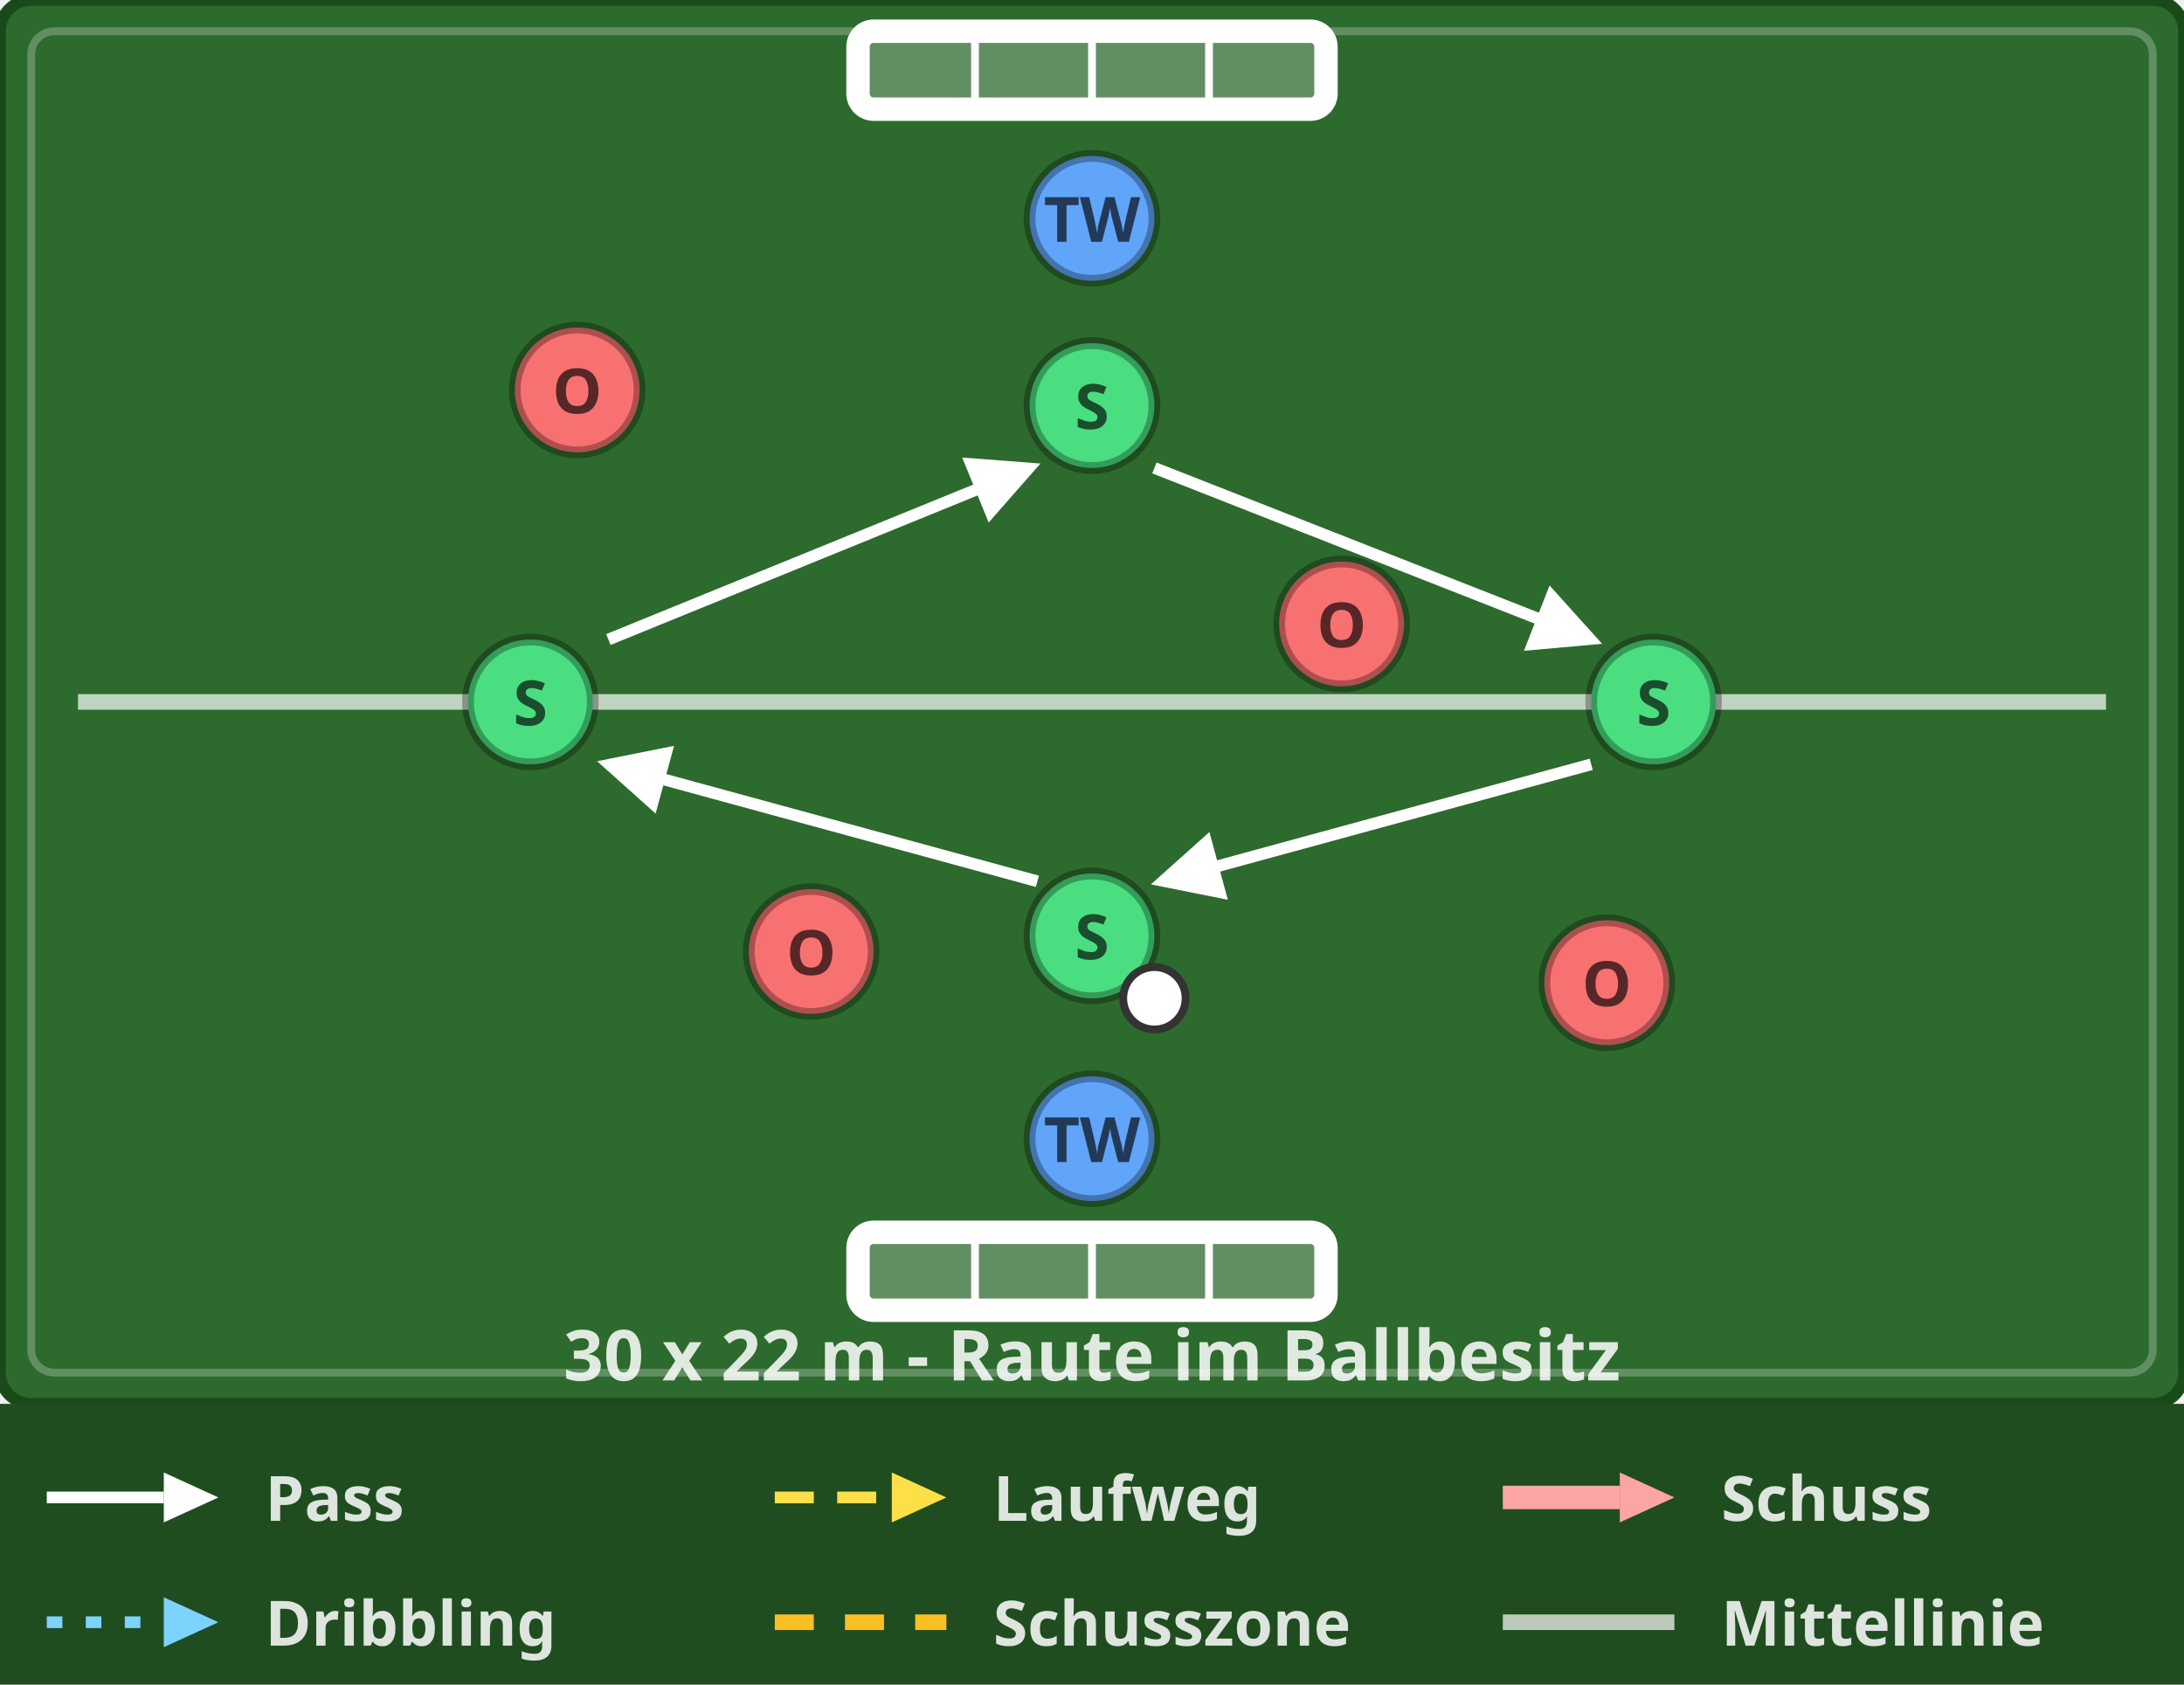
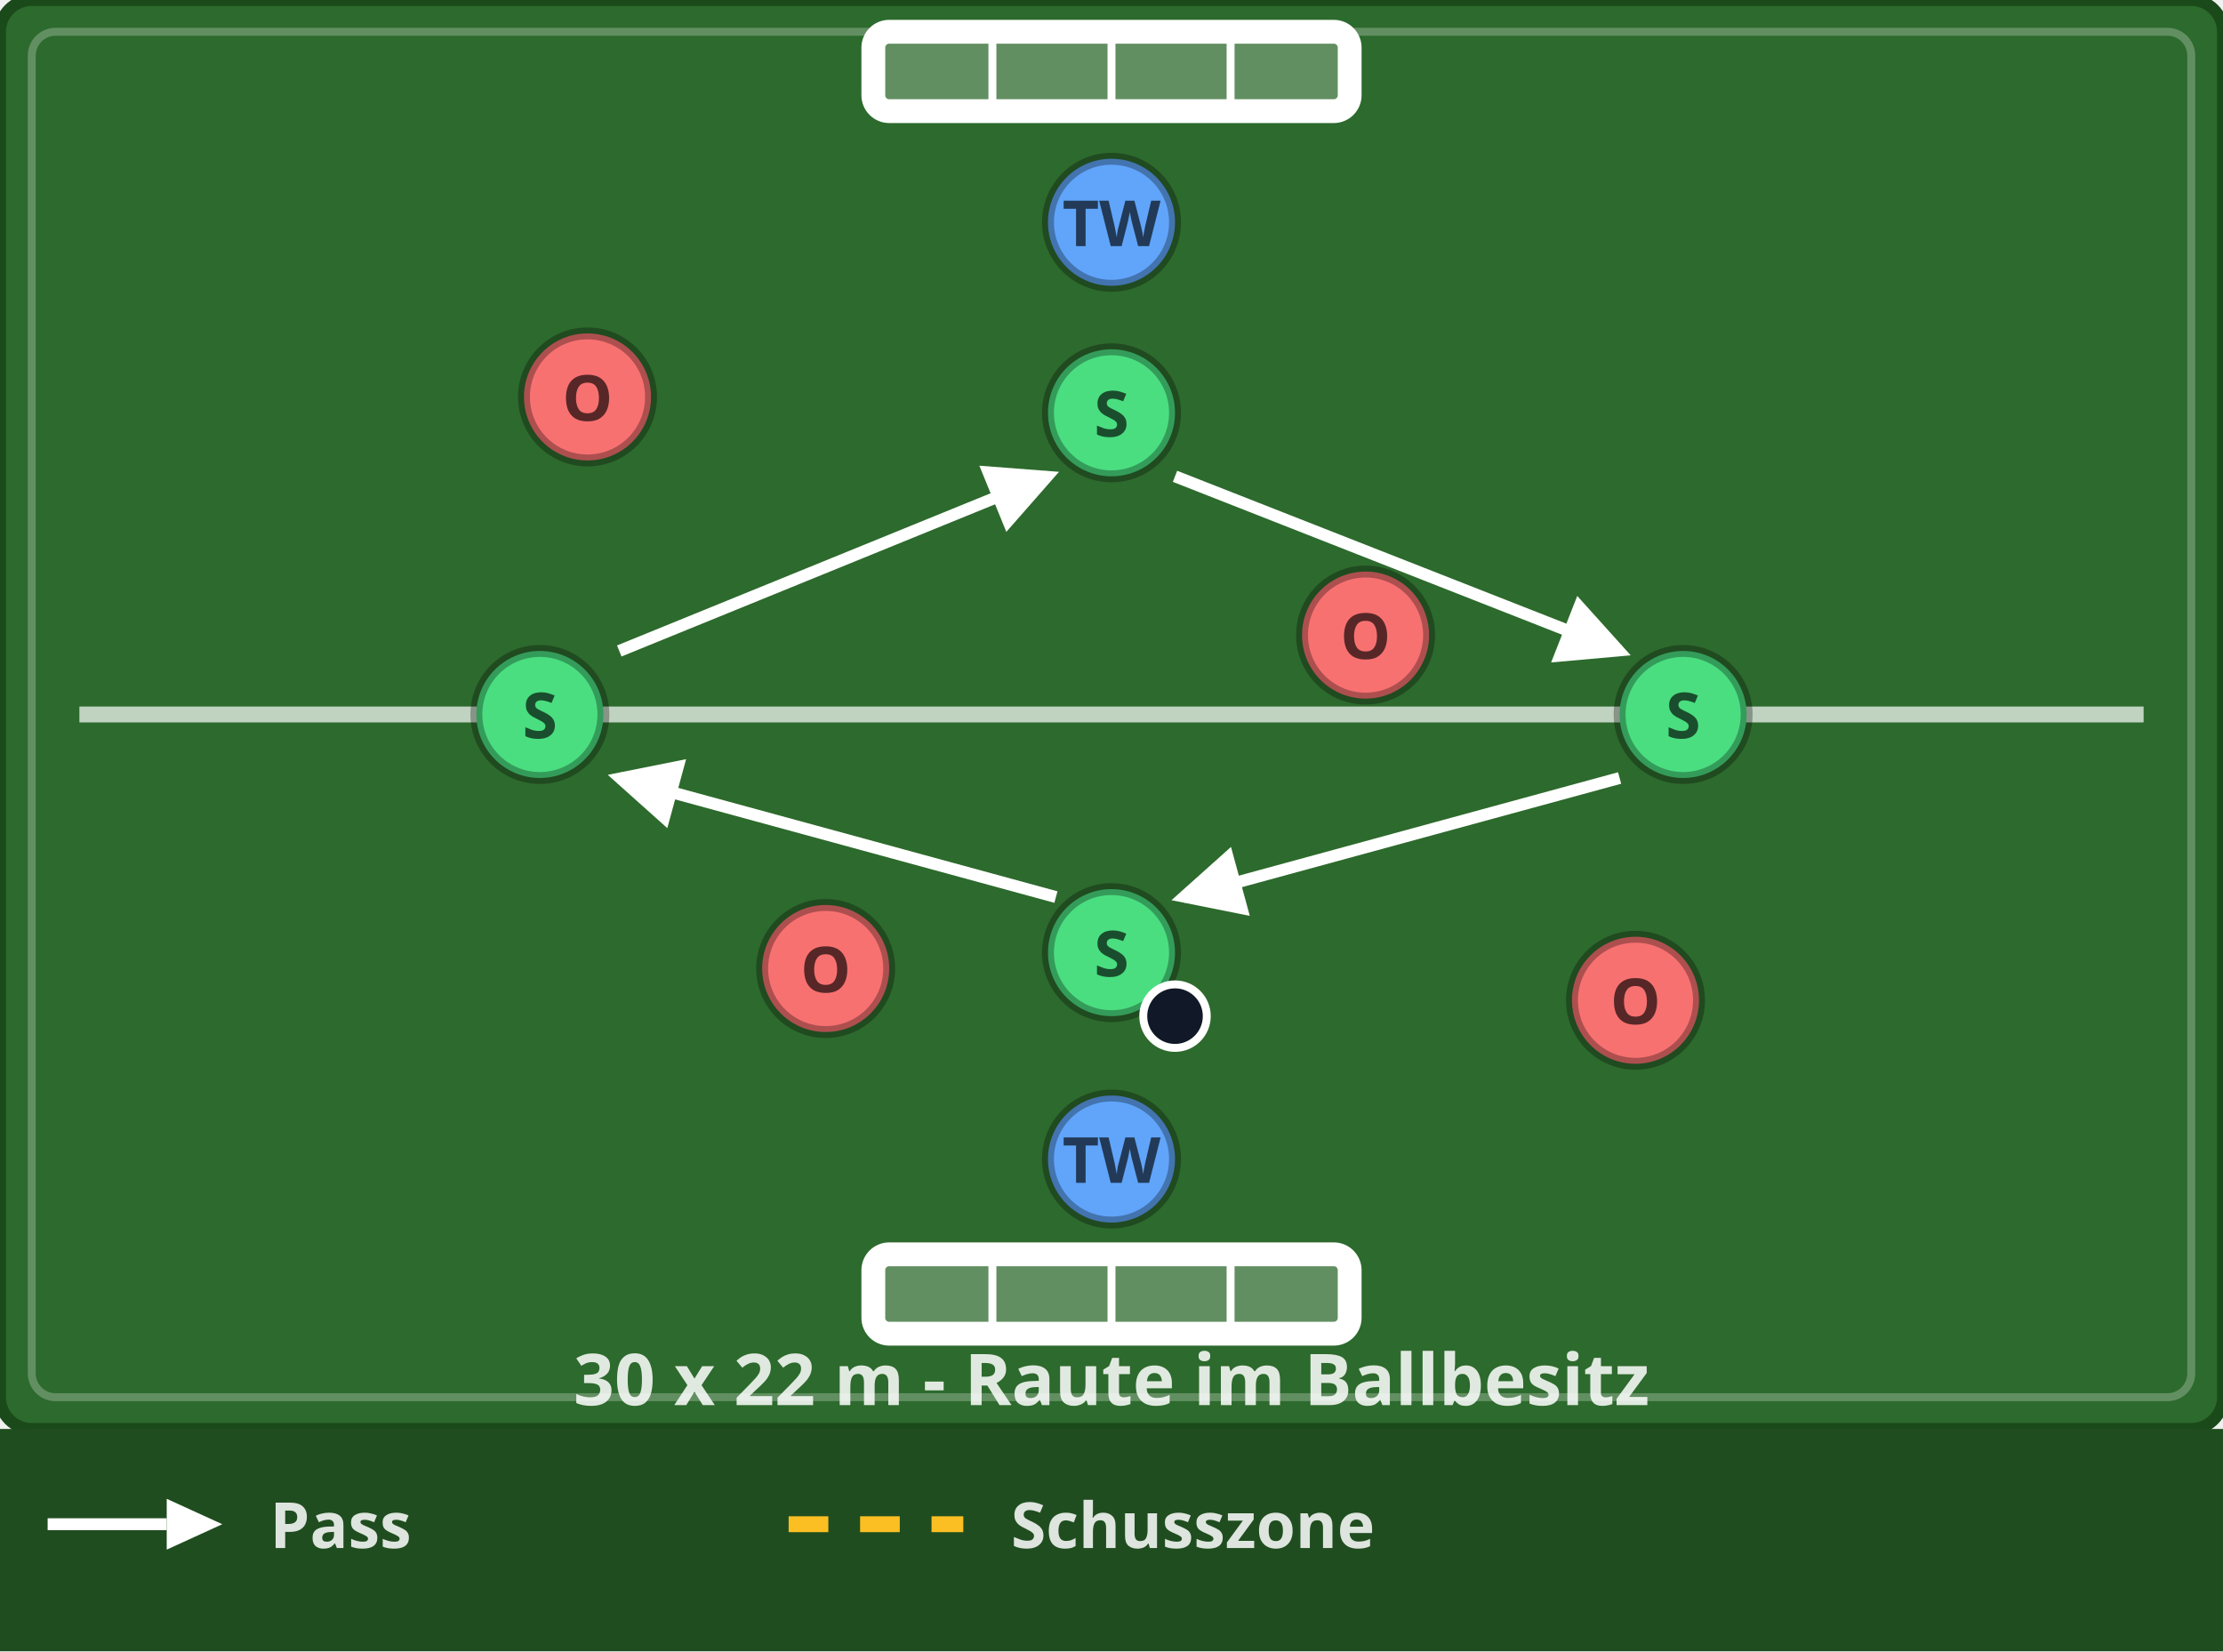
- <svg xmlns="http://www.w3.org/2000/svg" viewBox="0 0 280 216" width="280" height="216">
+ <svg xmlns="http://www.w3.org/2000/svg" viewBox="0 0 280 208" width="280" height="208">
  <defs />
  <rect width="280" height="180" rx="4" fill="#2d6a2d" stroke="#1a4a1a" stroke-width="1.5" />
  <rect x="4" y="4" width="272" height="172" rx="3" fill="none" stroke="rgba(255,255,255,.25)" stroke-width="1" />
  <defs>
    <marker id="arr-p" markerWidth="6" markerHeight="6" refX="5" refY="3" orient="auto">
      <path d="M0,0 L6,3 L0,6 Z" fill="#ffffff" />
    </marker>
    <marker id="arr-l" markerWidth="6" markerHeight="6" refX="5" refY="3" orient="auto">
      <path d="M0,0 L6,3 L0,6 Z" fill="#fde047" />
    </marker>
    <marker id="arr-s" markerWidth="6" markerHeight="6" refX="5" refY="3" orient="auto">
      <path d="M0,0 L6,3 L0,6 Z" fill="#fca5a5" />
    </marker>
    <marker id="arr-d" markerWidth="6" markerHeight="6" refX="5" refY="3" orient="auto">
      <path d="M0,0 L6,3 L0,6 Z" fill="#7dd3fc" />
    </marker>
  </defs>
  <line x1="10" y1="90" x2="270" y2="90" stroke="rgba(255,255,255,.7)" stroke-width="2" />
  <rect x="110" y="4" width="60" height="10" rx="2" fill="rgba(255,255,255,.25)" stroke="#fff" stroke-width="3" />
  <line x1="125" y1="4" x2="125" y2="14" stroke="#fff" stroke-width="1" />
  <line x1="140" y1="4" x2="140" y2="14" stroke="#fff" stroke-width="1" />
  <line x1="155" y1="4" x2="155" y2="14" stroke="#fff" stroke-width="1" />
  <rect x="110" y="158" width="60" height="10" rx="2" fill="rgba(255,255,255,.25)" stroke="#fff" stroke-width="3" />
  <line x1="125" y1="158" x2="125" y2="168" stroke="#fff" stroke-width="1" />
  <line x1="140" y1="158" x2="140" y2="168" stroke="#fff" stroke-width="1" />
  <line x1="155" y1="158" x2="155" y2="168" stroke="#fff" stroke-width="1" />
  <line x1="133" y1="113" x2="78" y2="98" stroke="#ffffff" stroke-width="1.5" marker-end="url(#arr-p)" />
  <line x1="78" y1="82" x2="132" y2="60" stroke="#ffffff" stroke-width="1.5" marker-end="url(#arr-p)" />
  <line x1="148" y1="60" x2="204" y2="82" stroke="#ffffff" stroke-width="1.5" marker-end="url(#arr-p)" />
  <line x1="204" y1="98" x2="149" y2="113" stroke="#ffffff" stroke-width="1.5" marker-end="url(#arr-p)" />
  <circle cx="140" cy="28" r="8" fill="#60a5fa" stroke="rgba(0,0,0,.3)" stroke-width="1.5" />
  <text x="140" y="31" text-anchor="middle" fill="rgba(0,0,0,.65)" font-size="8" font-family="sans-serif" font-weight="700">TW</text>
  <circle cx="140" cy="146" r="8" fill="#60a5fa" stroke="rgba(0,0,0,.3)" stroke-width="1.5" />
  <text x="140" y="149" text-anchor="middle" fill="rgba(0,0,0,.65)" font-size="8" font-family="sans-serif" font-weight="700">TW</text>
  <circle cx="140" cy="52" r="8" fill="#4ade80" stroke="rgba(0,0,0,.3)" stroke-width="1.5" />
  <text x="140" y="55" text-anchor="middle" fill="rgba(0,0,0,.65)" font-size="8" font-family="sans-serif" font-weight="700">S</text>
  <circle cx="68" cy="90" r="8" fill="#4ade80" stroke="rgba(0,0,0,.3)" stroke-width="1.5" />
  <text x="68" y="93" text-anchor="middle" fill="rgba(0,0,0,.65)" font-size="8" font-family="sans-serif" font-weight="700">S</text>
  <circle cx="212" cy="90" r="8" fill="#4ade80" stroke="rgba(0,0,0,.3)" stroke-width="1.5" />
  <text x="212" y="93" text-anchor="middle" fill="rgba(0,0,0,.65)" font-size="8" font-family="sans-serif" font-weight="700">S</text>
  <circle cx="140" cy="120" r="8" fill="#4ade80" stroke="rgba(0,0,0,.3)" stroke-width="1.5" />
  <text x="140" y="123" text-anchor="middle" fill="rgba(0,0,0,.65)" font-size="8" font-family="sans-serif" font-weight="700">S</text>
  <circle cx="104" cy="122" r="8" fill="#f87171" stroke="rgba(0,0,0,.3)" stroke-width="1.5" />
  <text x="104" y="125" text-anchor="middle" fill="rgba(0,0,0,.65)" font-size="8" font-family="sans-serif" font-weight="700">O</text>
  <circle cx="172" cy="80" r="8" fill="#f87171" stroke="rgba(0,0,0,.3)" stroke-width="1.5" />
  <text x="172" y="83" text-anchor="middle" fill="rgba(0,0,0,.65)" font-size="8" font-family="sans-serif" font-weight="700">O</text>
  <circle cx="74" cy="50" r="8" fill="#f87171" stroke="rgba(0,0,0,.3)" stroke-width="1.5" />
  <text x="74" y="53" text-anchor="middle" fill="rgba(0,0,0,.65)" font-size="8" font-family="sans-serif" font-weight="700">O</text>
  <circle cx="206" cy="126" r="8" fill="#f87171" stroke="rgba(0,0,0,.3)" stroke-width="1.5" />
  <text x="206" y="129" text-anchor="middle" fill="rgba(0,0,0,.65)" font-size="8" font-family="sans-serif" font-weight="700">O</text>
-   <circle cx="148" cy="128" r="4" fill="#fff" stroke="#333" stroke-width="1" />
+   <circle cx="148" cy="128" r="4" fill="#111827" stroke="#ffffff" stroke-width="1" />
  <text x="140" y="177" text-anchor="middle" fill="rgba(255,255,255,.85)" font-size="9" font-family="sans-serif" font-weight="600">30 x 22 m - Raute im Ballbesitz</text>
-   <rect x="0" y="180" width="280" height="36" fill="#1f4d1f" />
+   <rect x="0" y="180" width="280" height="28" fill="#1f4d1f" />
  <line x1="6" y1="192" x2="21" y2="192" stroke="#ffffff" stroke-width="1.5" />
  <path d="M21,188.8 L28,192 L21,195.2 Z" fill="#ffffff" />
  <text x="34" y="195" fill="rgba(255,255,255,.85)" font-size="8" font-family="sans-serif" font-weight="600">Pass</text>
-   <line x1="99.333" y1="192" x2="114.333" y2="192" stroke="#fde047" stroke-width="1.5" stroke-dasharray="5,3" />
-   <path d="M114.333,188.8 L121.333,192 L114.333,195.2 Z" fill="#fde047" />
-   <text x="127.333" y="195" fill="rgba(255,255,255,.85)" font-size="8" font-family="sans-serif" font-weight="600">Laufweg</text>
-   <line x1="192.667" y1="192" x2="207.667" y2="192" stroke="#fca5a5" stroke-width="3" />
-   <path d="M207.667,188.8 L214.667,192 L207.667,195.2 Z" fill="#fca5a5" />
-   <text x="220.667" y="195" fill="rgba(255,255,255,.85)" font-size="8" font-family="sans-serif" font-weight="600">Schuss</text>
-   <line x1="6" y1="208" x2="21" y2="208" stroke="#7dd3fc" stroke-width="1.5" stroke-dasharray="2,3" />
-   <path d="M21,204.8 L28,208 L21,211.2 Z" fill="#7dd3fc" />
-   <text x="34" y="211" fill="rgba(255,255,255,.85)" font-size="8" font-family="sans-serif" font-weight="600">Dribbling</text>
-   <line x1="99.333" y1="208" x2="121.333" y2="208" stroke="#fbbf24" stroke-width="2" stroke-dasharray="5,4" />
-   <text x="127.333" y="211" fill="rgba(255,255,255,.85)" font-size="8" font-family="sans-serif" font-weight="600">Schusszone</text>
-   <line x1="192.667" y1="208" x2="214.667" y2="208" stroke="rgba(255,255,255,.7)" stroke-width="2" />
-   <text x="220.667" y="211" fill="rgba(255,255,255,.85)" font-size="8" font-family="sans-serif" font-weight="600">Mittellinie</text>
+   <line x1="99.333" y1="192" x2="121.333" y2="192" stroke="#fbbf24" stroke-width="2" stroke-dasharray="5,4" />
+   <text x="127.333" y="195" fill="rgba(255,255,255,.85)" font-size="8" font-family="sans-serif" font-weight="600">Schusszone</text>
</svg>
